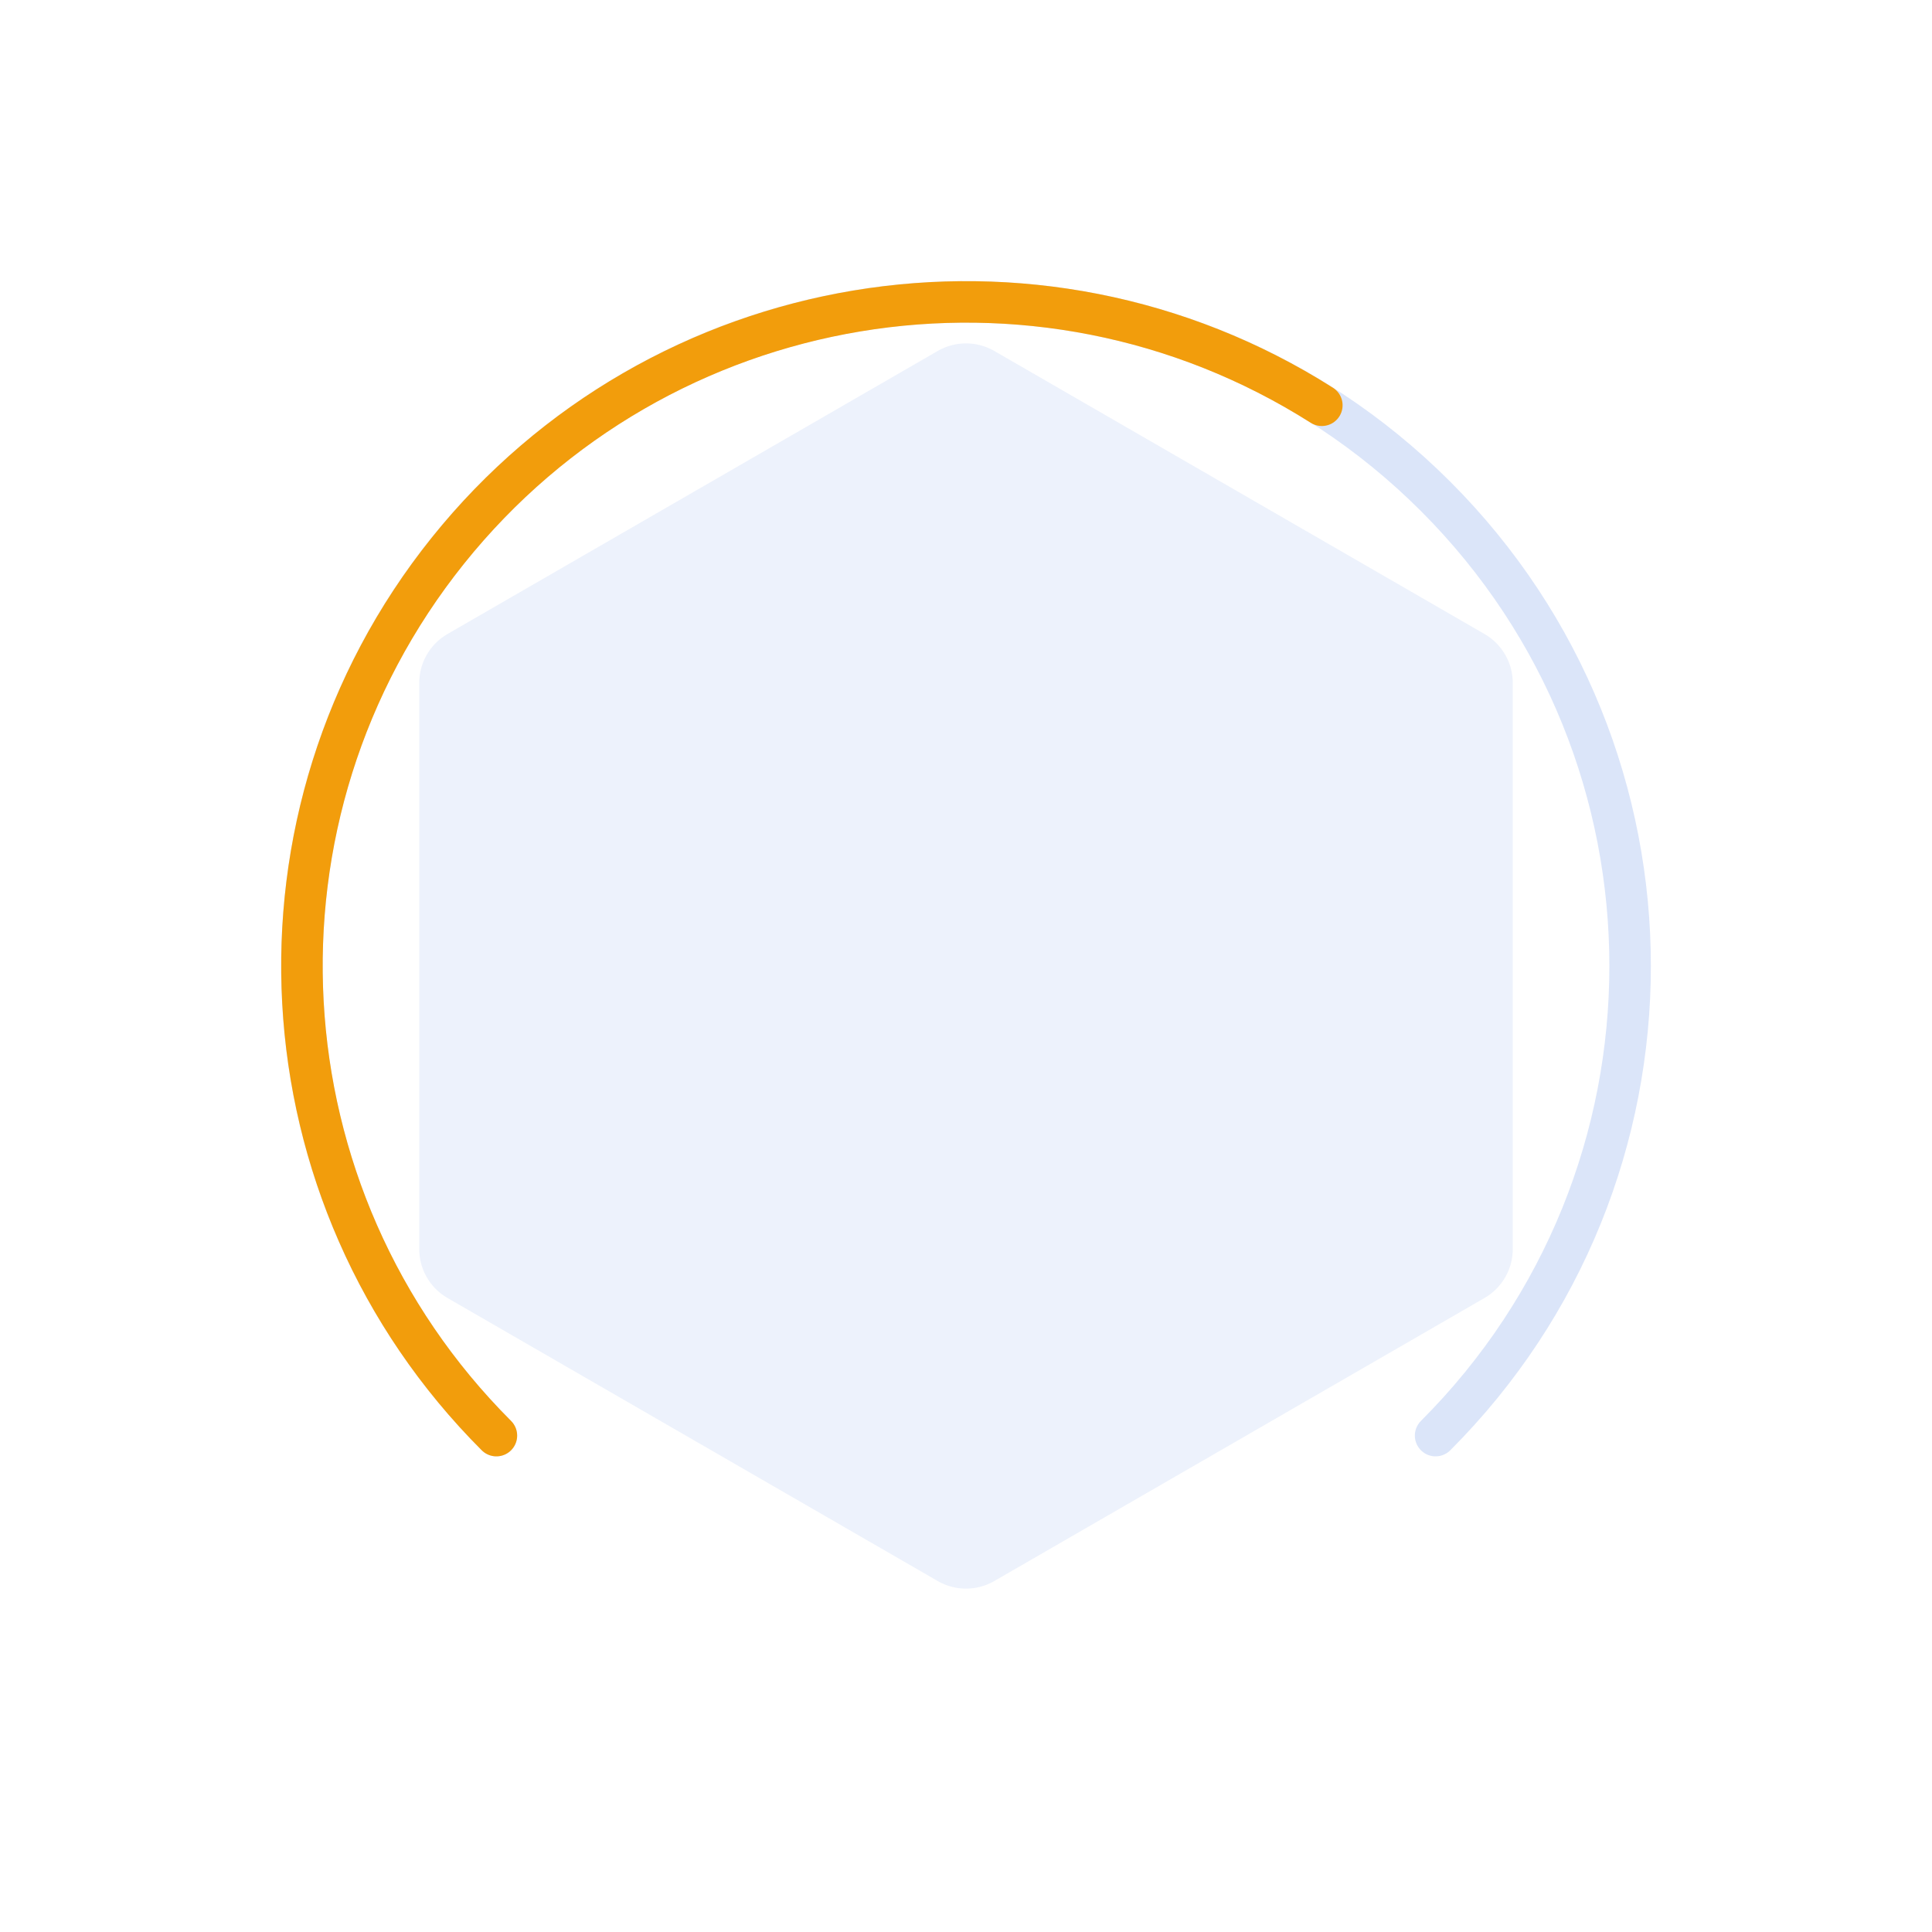
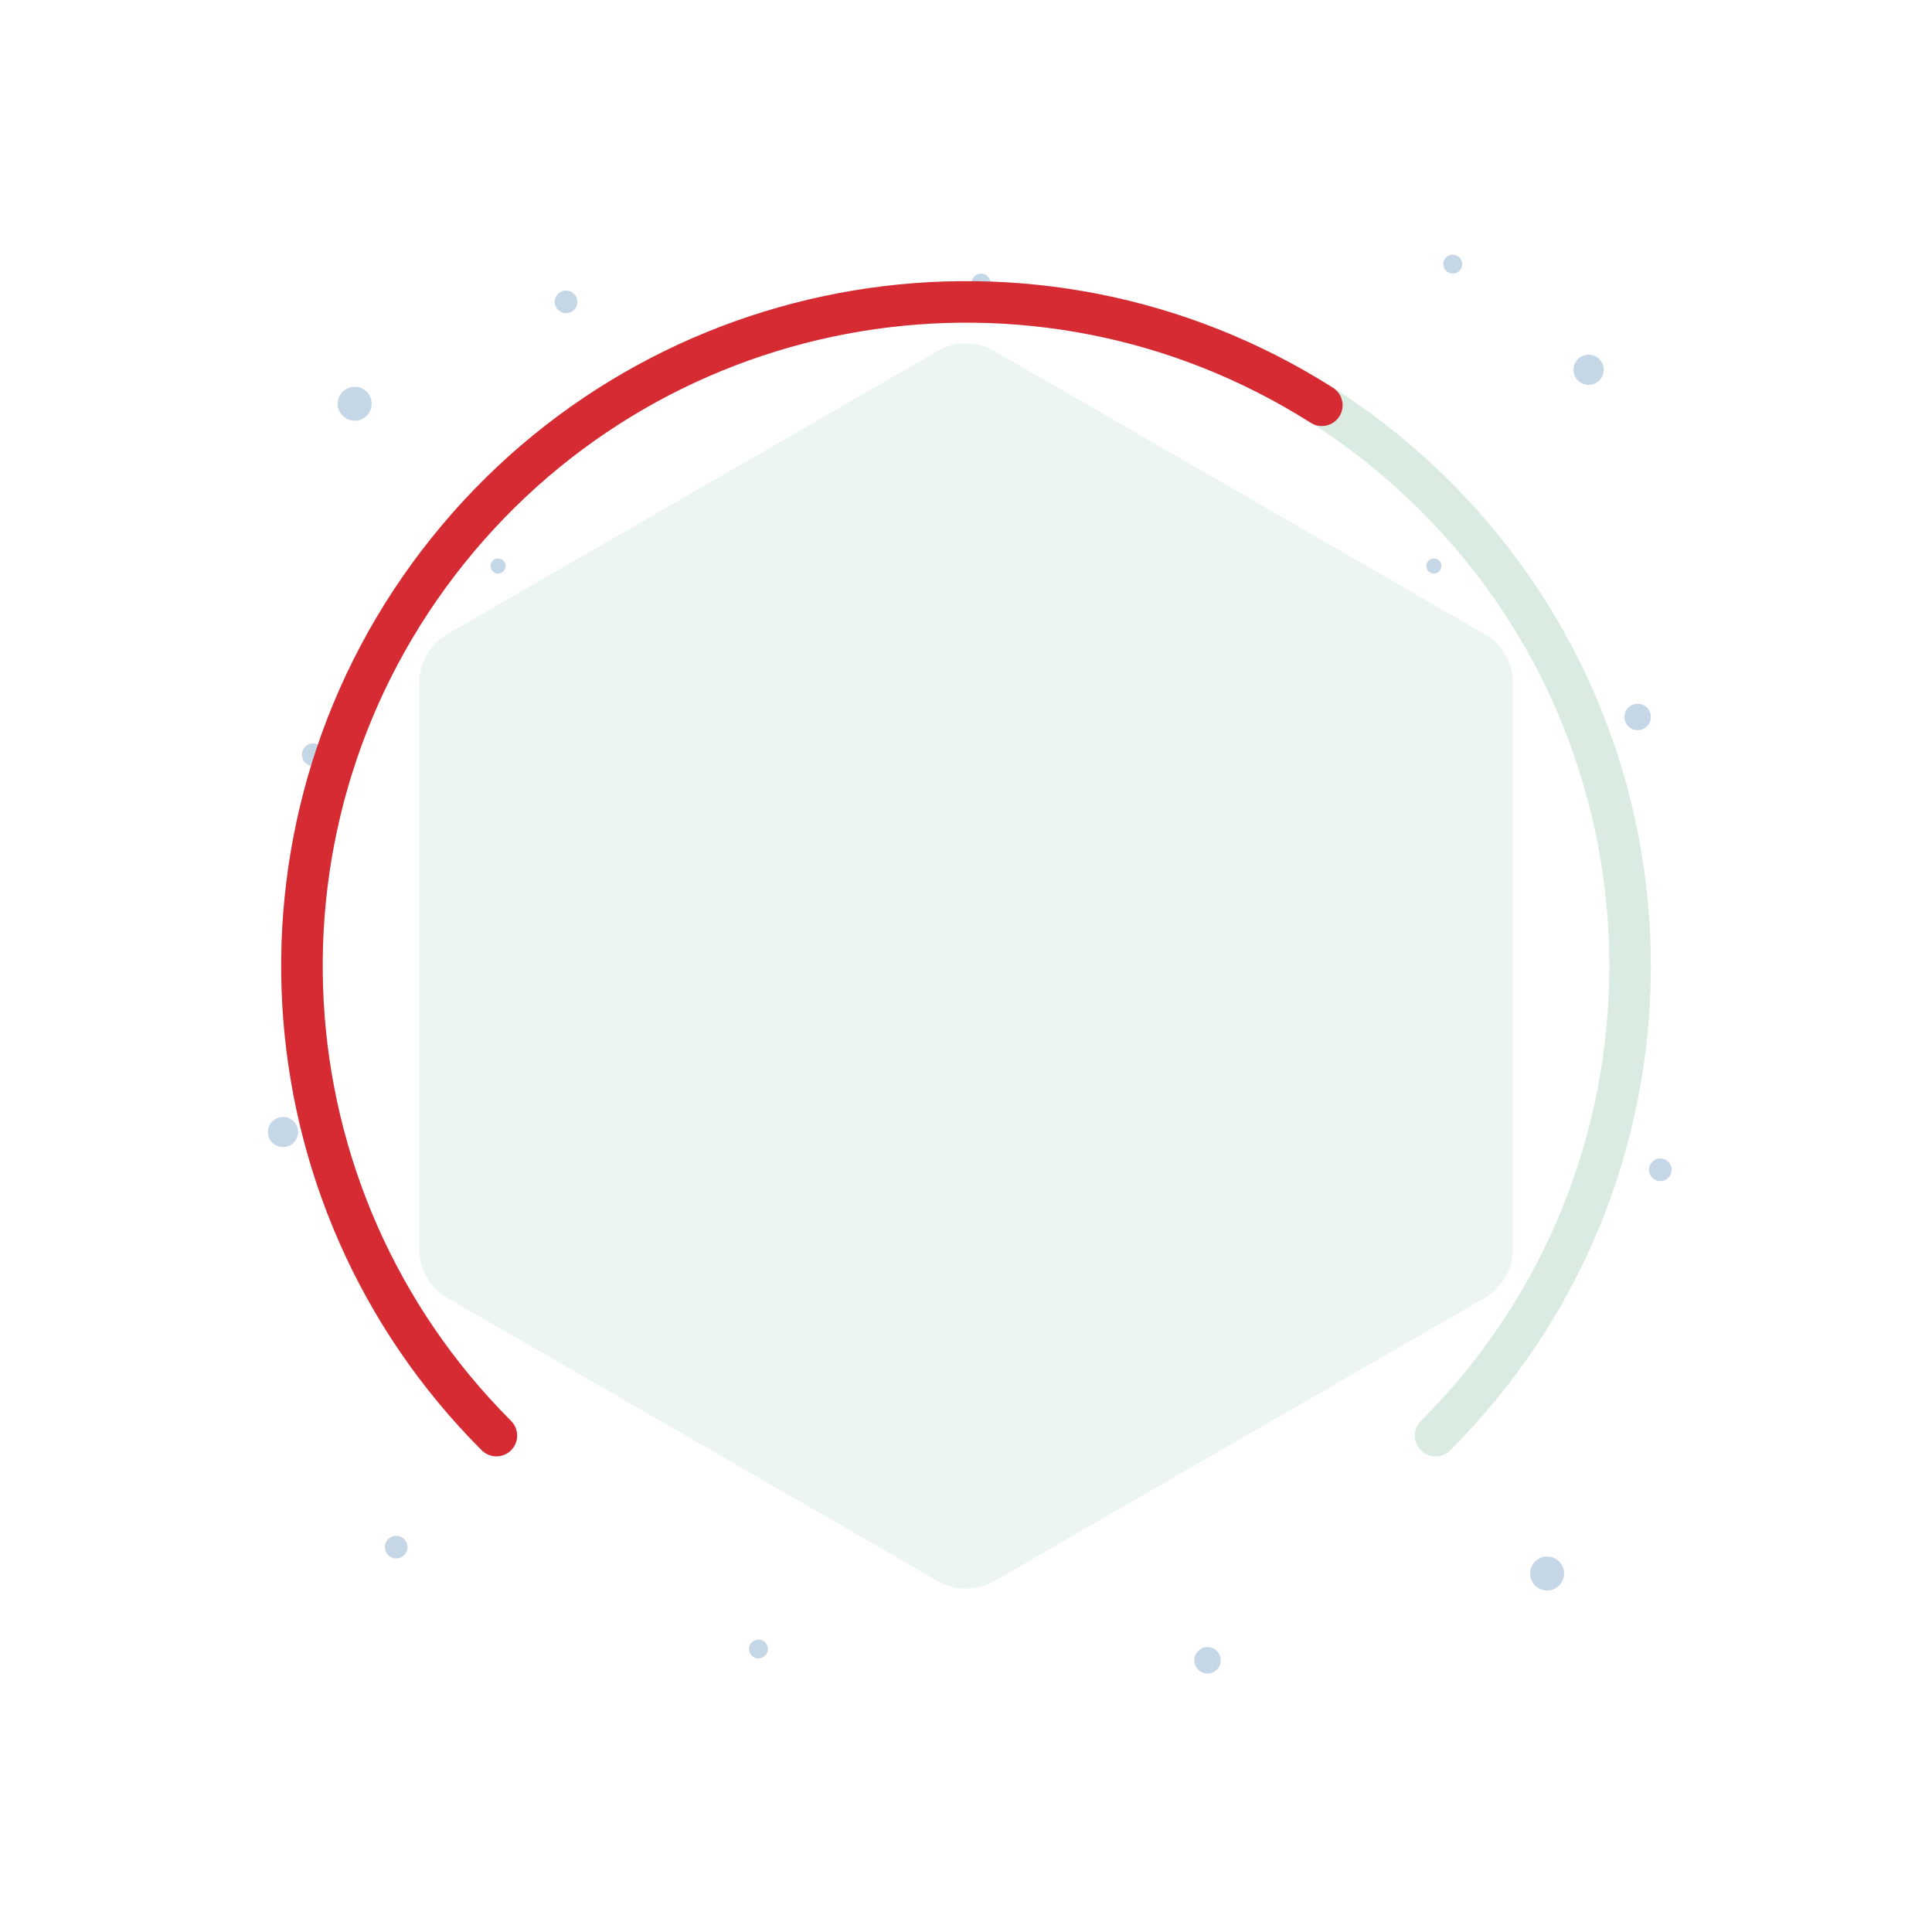
<svg xmlns="http://www.w3.org/2000/svg" width="1024" height="1024" viewBox="0 0 1024 1024">
+   <g fill="#9fbad6" opacity="0.6">
+     <circle cx="188" cy="214" r="9" />
+     <circle cx="300" cy="160" r="6" />
+     <circle cx="842" cy="196" r="8" />
+     <circle cx="770" cy="140" r="5" />
+     <circle cx="166" cy="400" r="6" />
+     <circle cx="868" cy="380" r="7" />
+     <circle cx="150" cy="600" r="8" />
+     <circle cx="880" cy="620" r="6" />
+     <circle cx="210" cy="820" r="6" />
+     <circle cx="820" cy="834" r="9" />
+     <circle cx="402" cy="874" r="5" />
+     <circle cx="640" cy="880" r="7" />
+     <circle cx="520" cy="150" r="5" />
+     <circle cx="264" cy="300" r="4" />
+     <circle cx="760" cy="300" r="4" />
+   </g>
  <g opacity="0.08">
-     <path d="M512.0,212.0 L771.8,362.0 L771.8,662.0 L512.0,812.0 L252.2,662.0 L252.2,362.0 Z" fill="#1f5bd6" stroke="#1f5bd6" stroke-width="60" stroke-linejoin="round" />
+     <path d="M512.0,212.0 L771.8,362.0 L771.8,662.0 L512.0,812.0 L252.2,662.0 L252.2,362.0 Z" fill="#17804a" stroke="#17804a" stroke-width="60" stroke-linejoin="round" />
  </g>
-   <path d="M263.1,760.9 A352,352 0 1 1 760.9,760.9" fill="none" stroke="#1f5bd6" stroke-opacity="0.16" stroke-width="22" stroke-linecap="round" />
-   <path d="M263.1,760.9 A352,352 0 0 1 700.6,214.8" fill="none" stroke="#f29d0c" stroke-width="22" stroke-linecap="round" />
+   <path d="M263.1,760.9 A352,352 0 1 1 760.9,760.9" fill="none" stroke="#17804a" stroke-opacity="0.16" stroke-width="22" stroke-linecap="round" />
+   <path d="M263.1,760.9 A352,352 0 0 1 700.6,214.8" fill="none" stroke="#d62b33" stroke-width="22" stroke-linecap="round" />
</svg>
